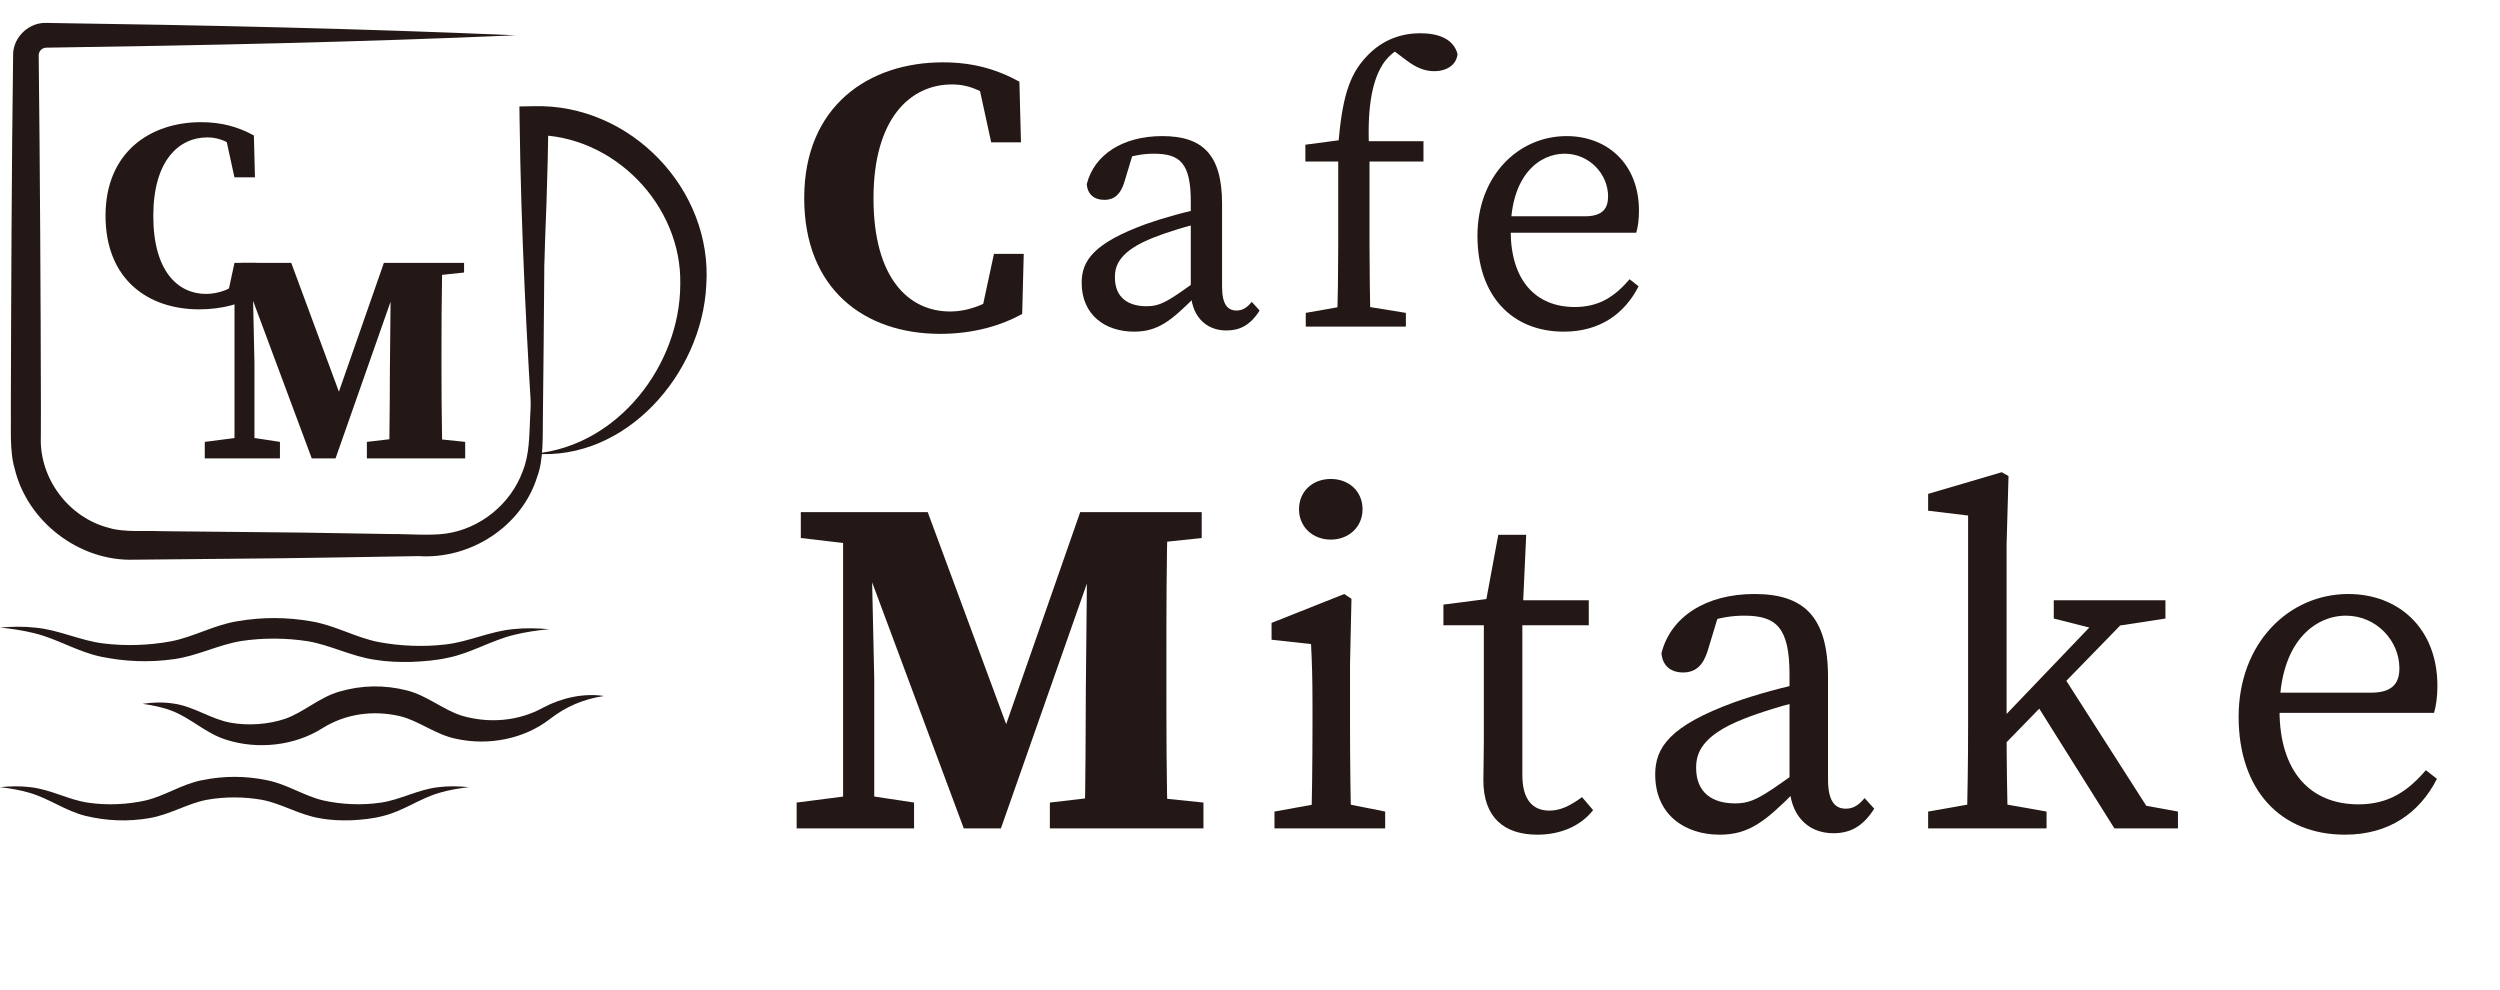
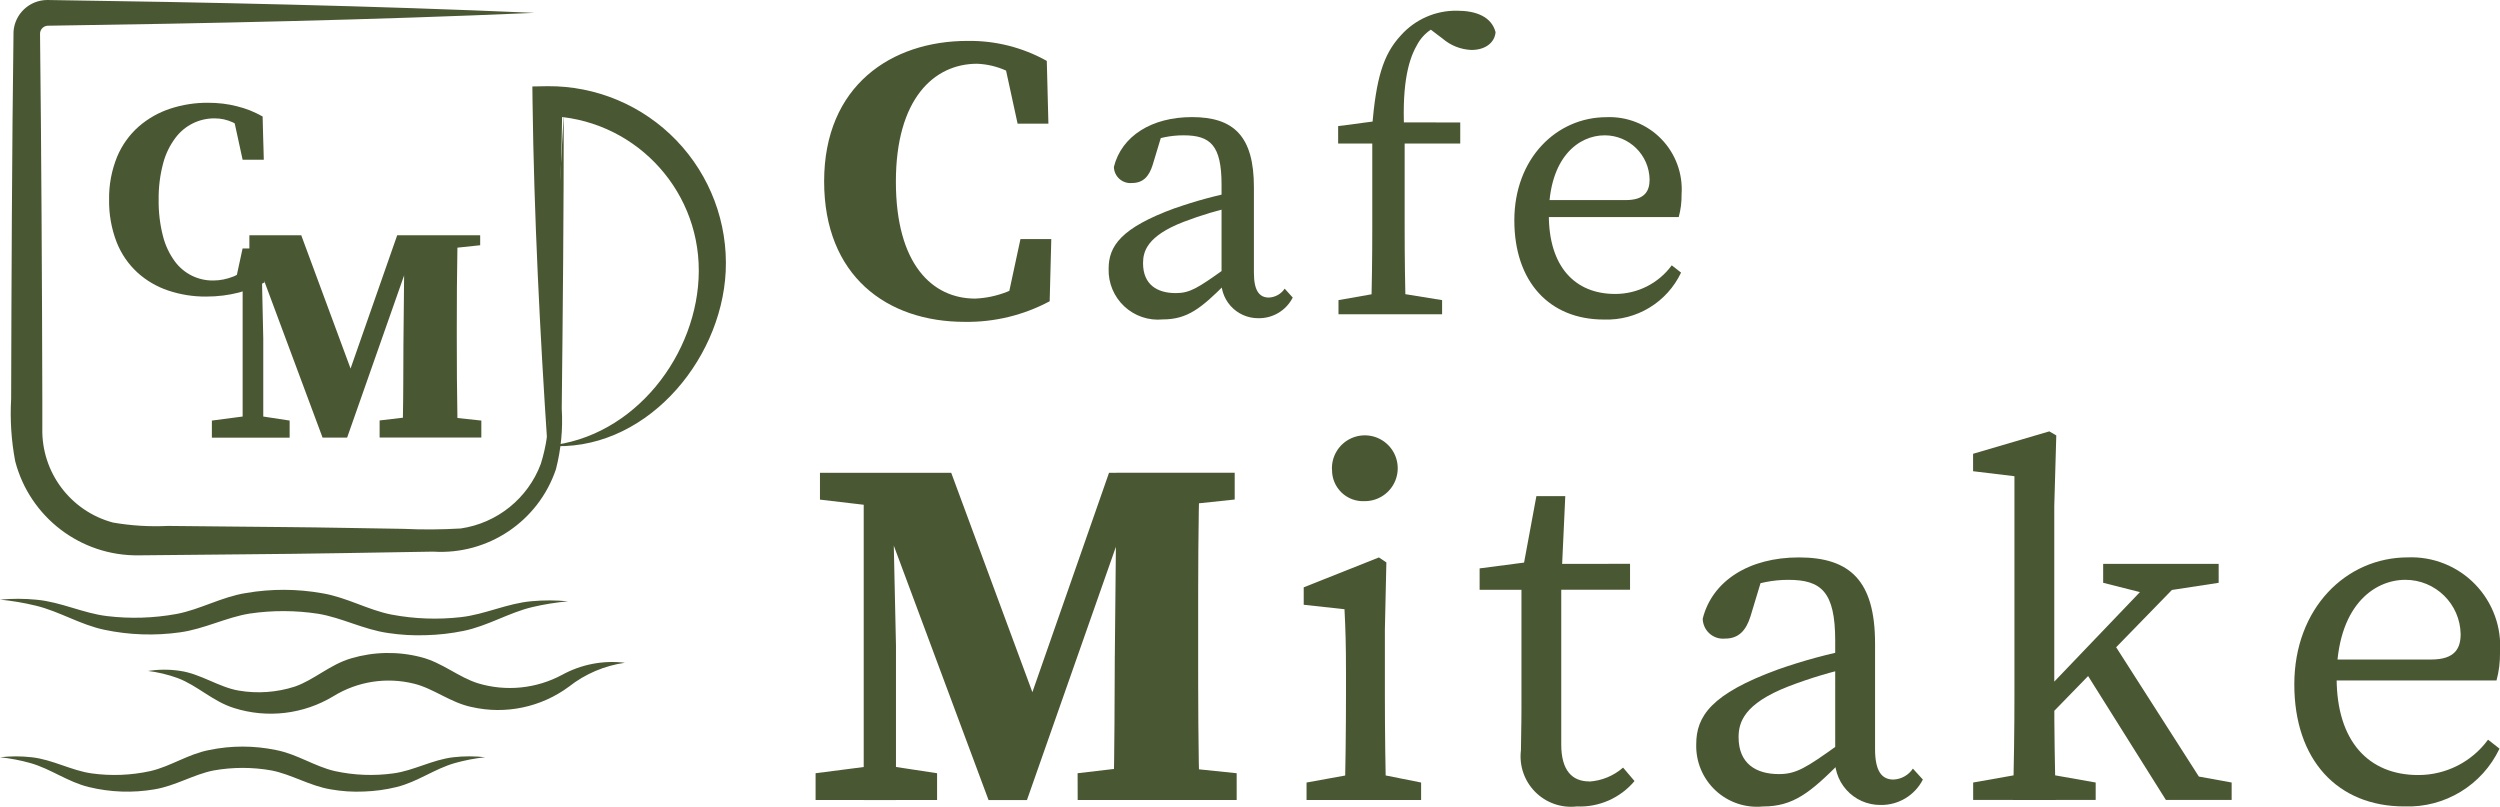
- <svg xmlns="http://www.w3.org/2000/svg" id="_レイヤー_1" width="140.935mm" height="55.792mm" viewBox="0 0 399.5 158.152">
-   <path d="m22.792,112.472c1.614-.243,3.287-.305,4.965-.035,3.201.439,6.04,2.53,9.104,3.053,2.802.504,6.015.28,8.687-.618,2.991-1.042,5.414-3.405,8.693-4.358,3.597-1.039,7.139-1.097,10.77-.185,3.308.843,5.811,3.12,8.835,4.058,4.277,1.236,8.97.889,12.953-1.308,2.898-1.545,6.43-2.357,9.708-1.858-3.246.494-6.05,1.669-8.633,3.681-4.154,3.22-9.844,4.296-15.01,3.157-3.282-.671-5.931-2.886-8.955-3.617-4.227-.976-8.631-.42-12.396,1.93-4.435,2.816-10.352,3.453-15.381,1.835-3.292-1.03-5.588-3.444-8.685-4.622-1.454-.569-3.037-.879-4.658-1.112h0Z" style="fill:#231815;" />
-   <path d="m0,125.787c1.609-.154,3.249-.204,4.893.012,3.198.346,6.143,2.059,9.26,2.482,2.961.428,6.177.288,9.078-.359,3.103-.714,5.828-2.633,9.097-3.255,3.445-.699,6.819-.702,10.263,0,3.268.625,5.995,2.538,9.097,3.253,2.901.642,6.117.786,9.077.356,3.116-.422,6.062-2.134,9.26-2.479,1.644-.215,3.284-.164,4.893-.009-1.609.193-3.195.456-4.705.905-3.144.902-5.75,2.908-9.003,3.701-1.654.44-3.349.598-5.022.687-1.674.051-3.387,0-5.097-.33-3.243-.53-6.078-2.324-9.166-2.927-2.862-.524-6.071-.528-8.933-.003-3.089.603-5.923,2.392-9.166,2.925-3.406.581-6.775.441-10.118-.357-3.252-.792-5.859-2.797-9.003-3.699-1.51-.448-3.096-.711-4.705-.902h0Z" style="fill:#231815;" />
-   <path d="m.006,100.279c1.87-.148,3.766-.195,5.665.02,3.722.345,7.215,2.098,10.867,2.525,3.517.438,7.258.31,10.728-.328,3.649-.687,6.959-2.641,10.746-3.237,3.938-.664,7.803-.656,11.736.035,3.782.621,7.082,2.59,10.725,3.3,3.466.655,7.205.81,10.724.391,3.654-.404,7.158-2.134,10.882-2.456,1.901-.202,3.796-.143,5.665.017-1.87.188-3.721.442-5.507.884-3.685.873-6.892,2.92-10.667,3.686-1.911.426-3.853.572-5.777.656-1.925.044-3.881-.008-5.838-.332-3.761-.527-7.156-2.369-10.786-2.972-3.432-.539-7.168-.554-10.603-.035-3.634.581-7.039,2.397-10.803,2.905-3.904.549-7.765.397-11.612-.395-3.77-.788-6.965-2.853-10.644-3.749-1.784-.452-3.634-.717-5.502-.915H.006Z" style="fill:#231815;" />
-   <path d="m82.403,5.639c-25.021,1.091-50.042,1.618-75.065,1.981-.686.035-1.216.65-1.155,1.326.201,17.331.321,38.967.352,56.308,0,0-.012,4.55-.012,4.55-.261,6.666,4.475,12.949,10.931,14.561,2.241.729,6.106.409,8.481.521,0,0,9.1.091,9.1.091,6.067.073,12.134.092,18.201.212l9.1.15c2.473-.034,6.396.29,8.819-.058,5.514-.726,10.438-4.697,12.363-9.949,1.102-2.743,1.043-5.645,1.195-8.601.694-15.072,1.493-30.428,2.351-45.466-.009,15.058-.139,30.425-.312,45.498-.04,2.8.124,6.725-.896,9.384-2.454,7.991-10.691,13.273-18.971,12.72-2.823.039-10.71.182-13.65.225-10.326.183-21.493.219-31.851.348-8.709.278-17.01-6.056-19.042-14.548-.854-2.839-.54-6.728-.612-9.637.046-17.499.128-39.226.368-56.712.114-2.682,2.541-4.942,5.214-4.882,25.031.356,50.06.89,75.09,1.979h0Z" style="fill:#231815;" />
-   <path d="m85.335,72.501c-1.156-17.274-2.083-35.821-2.304-53.227,0,0-.032-2.263-.032-2.263,0,0,2.336-.041,2.336-.041,15.378-.419,28.586,13.248,27.527,28.616-.697,14.153-12.828,28.103-27.527,26.916h0Zm0,0c13.466-1.211,23.338-14.213,23.371-27.039.293-12.703-10.689-23.955-23.371-23.884,0,0,2.304-2.304,2.304-2.304-.202,16.878-1.328,36.326-2.304,53.227h0Z" style="fill:#231815;" />
-   <path d="m160.92,46.225v3.212l-4.19.92,2.104-9.791h4.76l-.25,9.604c-3.352,1.854-7.754,3.181-13.121,3.181-12.039,0-21.711-7.096-21.711-21.694,0-14.8,10.408-21.695,22.145-21.695,4.728,0,8.535,1.058,12.243,3.09l.25,9.694h-4.759l-2.149-9.881,4.191.965v3.452c-2.977-2.682-5.484-3.789-8.304-3.789-6.679,0-12.544,5.435-12.544,18.209s5.629,18.073,12.242,18.073c3.112,0,6.165-1.288,9.096-3.549Z" style="fill:#231815;" />
-   <path d="m183.099,35.812c2.625-.938,6.562-2.062,9.688-2.625v2.25c-2.812.562-6.5,1.75-8.375,2.5-5.625,2.188-6.25,4.562-6.25,6.375,0,3.312,2.188,4.625,5.062,4.625,2.188,0,3.438-.812,7.375-3.625l1.25-.938.875,1.312-1.812,1.812c-3.75,3.75-5.875,5.5-9.688,5.5-4.562,0-8.375-2.625-8.375-7.812,0-3.5,1.875-6.312,10.25-9.375Zm7.188,10.625v-14.25c0-6.125-1.75-7.625-5.875-7.625-1.438,0-3.312.188-5.625,1.125l2.5-1.938-1.625,5.375c-.562,1.812-1.5,2.812-3.188,2.812s-2.688-.938-2.812-2.5c1.188-4.75,5.812-7.688,12.062-7.688,6.438,0,9.562,2.938,9.562,10.812v13.25c0,2.812.875,3.812,2.312,3.812,1.062,0,1.75-.562,2.438-1.375l1.25,1.375c-1.5,2.375-3.188,3.188-5.312,3.188-3.438,0-5.688-2.5-5.688-6.375Z" style="fill:#231815;" />
-   <path d="m213.848,25.812h-5.25v-2.688l7.062-.938-1.812.938c.625-7.188,1.625-11,4.438-14,2.688-2.938,5.875-3.812,8.688-3.812,2.938,0,5.312.938,5.938,3.312-.125,1.562-1.5,2.75-3.75,2.75-1.562,0-2.938-.625-4.438-1.75l-3.062-2.312,5.25-1.25,1.438,1.875c-.688-.375-1.688-.75-2.438-.75-1.875,0-4,1.375-5.188,3.5-1.438,2.5-2.375,6.688-1.875,14.312v14.062c0,4.375.062,8.75.188,13.125h-5.375c.125-4.375.188-8.75.188-13.125v-13.25Zm10.812,24.188v2.188h-16v-2.188l7.062-1.25h1.25l7.688,1.25Zm2.812-27.438v3.25h-11.125v-3.25h11.125Z" style="fill:#231815;" />
-   <path d="m261.909,33.687c0,1.438-.188,2.688-.438,3.5h-23.062v-2.625h14.875c3,0,3.688-1.438,3.688-3.188,0-3.562-3-6.812-6.938-6.812-4,0-8.625,3.375-8.625,12.312,0,7.938,4,12.188,10.25,12.188,4,0,6.5-1.812,8.75-4.438l1.438,1.125c-2.25,4.438-6.25,7.25-11.938,7.25-8.375,0-13.812-5.812-13.812-15.312,0-9.562,6.5-15.938,14.25-15.938,6.438,0,11.562,4.375,11.562,11.938Z" style="fill:#231815;" />
-   <path d="m127.303,128.251l8.965-1.154h2.204l7.594,1.154v4.131h-18.763v-4.131Zm.666-46.406h10.986l.111,5.285h-1.256l-9.841-1.154v-4.131Zm6.756,0h4.396l.582,26.641v23.896h-4.978v-50.537Zm.465,0h13.062l13.851,37.438h-2.561l13.073-37.438h5.075l-17.745,50.537h-5.933l-18.822-50.537Zm32.578,46.406l9.841-1.154h3.537l11.165,1.154v4.131h-24.543v-4.131Zm5.749-18.104l.277-28.302h12.827c-.23,7.88-.23,15.88-.23,23.845v2.848c0,8.033,0,16.033.23,23.845h-13.335c.23-7.88.175-15.88.23-22.235Zm6.415-28.302h12.101v4.131l-10.887,1.154h-1.214v-5.285Z" style="fill:#231815;" />
-   <path d="m209.505,132.382c.154-3.461.23-11.384.23-16.153v-3.615c0-4.23-.076-6.615-.23-9.691l-6.308-.692v-2.692l11.615-4.615,1.153.77-.23,10.384v10.153c0,4.77.077,12.692.23,16.153h-6.461Zm11.846-2.692v2.692h-17.691v-2.692l8.461-1.538h1.538l7.692,1.538Zm-13.769-48.306c0-2.923,2.23-4.846,5.076-4.846s5.077,1.923,5.077,4.846c0,2.847-2.23,4.847-5.077,4.847s-5.076-2-5.076-4.847Z" style="fill:#231815;" />
-   <path d="m247.58,129.537c1.692,0,3.23-.692,5.23-2.154l1.77,2.077c-1.923,2.461-5.077,3.923-8.923,3.923-5.308,0-8.615-2.77-8.615-8.692,0-1.846.077-3.461.077-6.461v-18.307h-6.461v-3.308l9.538-1.23-3.077,2.538,2.308-12.461h4.462l-.616,13.461v24.922c0,4,1.692,5.692,4.308,5.692Zm6.308-33.614v4h-13.691v-4h13.691Z" style="fill:#231815;" />
-   <path d="m277.119,112.229c3.23-1.153,8.076-2.538,11.922-3.23v2.77c-3.461.692-7.999,2.153-10.307,3.076-6.923,2.692-7.692,5.615-7.692,7.847,0,4.076,2.692,5.691,6.23,5.691,2.692,0,4.23-1,9.077-4.461l1.538-1.154,1.077,1.615-2.231,2.231c-4.614,4.615-7.229,6.769-11.922,6.769-5.615,0-10.308-3.23-10.308-9.615,0-4.308,2.308-7.769,12.615-11.538Zm8.846,13.077v-17.538c0-7.538-2.154-9.384-7.23-9.384-1.77,0-4.077.23-6.923,1.384l3.077-2.384-2,6.614c-.692,2.231-1.847,3.462-3.923,3.462s-3.308-1.154-3.462-3.077c1.462-5.846,7.153-9.461,14.846-9.461,7.923,0,11.769,3.615,11.769,13.308v16.307c0,3.461,1.077,4.692,2.846,4.692,1.308,0,2.154-.692,3-1.692l1.539,1.692c-1.847,2.923-3.923,3.923-6.538,3.923-4.231,0-7-3.077-7-7.846Z" style="fill:#231815;" />
-   <path d="m319.887,75.461l1.077.616-.308,10.922v29.229c0,5.385.077,10.769.23,16.153h-6.615c.154-5.385.231-10.769.231-16.153v-33.845l-6.385-.769v-2.692l11.769-3.462Zm7.153,54.229v2.692h-18.922v-2.692l8.692-1.538h1.538l8.691,1.538Zm15.692-33.768l-25.153,25.845v-4.461l20.461-21.384h4.692Zm-3.154,32.229l8.461,1.538v2.692h-10.153l-12.845-20.461,4.307-4.461,15.153,23.691-4.923-3Zm-4.384-27.537l-7-1.77v-2.923h17.846v2.923l-8.538,1.308-2.308.462Z" style="fill:#231815;" />
-   <path d="m389.5,109.614c0,1.77-.23,3.308-.538,4.308h-28.383v-3.23h18.307c3.692,0,4.538-1.77,4.538-3.923,0-4.385-3.692-8.384-8.538-8.384-4.923,0-10.615,4.153-10.615,15.152,0,9.77,4.923,15,12.615,15,4.923,0,7.999-2.23,10.769-5.462l1.77,1.385c-2.77,5.461-7.692,8.923-14.692,8.923-10.307,0-16.999-7.153-16.999-18.846,0-11.769,8-19.614,17.538-19.614,7.923,0,14.229,5.385,14.229,14.691Z" style="fill:#231815;" />
-   <path d="m70.547,57.994v-1.822c0-4.089.02-8.182.096-12.249l3.516-.373v-1.541h-12.816l-7.188,20.585-7.615-20.585h-8.027v3.184h-1.041v24.808l-4.751.612v2.645h12.011v-2.645l-4.073-.62v-12.034l-.216-9.877,9.377,25.176h3.797l8.794-25.044-.106,10.809c-.028,3.245-.015,7.16-.082,11.168l-3.597.422v2.645h15.71v-2.645l-3.693-.382c-.076-4.037-.096-8.122-.096-12.237Z" style="fill:#231815;" />
-   <path d="m37.467,42.009l-.064.297-.363,1.688-.363,1.688-.089.414c-.158.072-.314.17-.473.233-.523.208-1.051.368-1.581.476-.53.107-1.064.163-1.6.163-1.14,0-2.237-.23-3.242-.713s-1.917-1.217-2.688-2.226c-.77-1.009-1.397-2.292-1.832-3.871-.435-1.579-.678-3.455-.678-5.648s.253-4.087.704-5.676c.451-1.59,1.101-2.884,1.894-3.903.793-1.019,1.73-1.763,2.757-2.251,1.026-.489,2.143-.723,3.294-.723.486,0,.959.048,1.426.148.467.101.93.254,1.396.465.091.041.184.112.275.158l.109.499.371,1.703.37,1.703.37,1.703h3.281l-.043-1.671-.043-1.671-.043-1.671-.043-1.671c-.639-.35-1.283-.658-1.939-.923-.656-.265-1.326-.488-2.018-.666-.692-.179-1.405-.314-2.149-.404s-1.519-.136-2.334-.136c-2.023,0-3.988.297-5.799.902-1.81.605-3.466,1.518-4.869,2.749-1.403,1.232-2.553,2.782-3.352,4.663-.799,1.88-1.248,4.09-1.248,6.641,0,2.516.417,4.709,1.172,6.583.755,1.874,1.848,3.429,3.2,4.669,1.352,1.24,2.964,2.166,4.756,2.782s3.765.921,5.84.921c.925,0,1.808-.057,2.649-.163.841-.106,1.639-.26,2.394-.454s1.467-.428,2.134-.694c.667-.266,1.29-.562,1.868-.882l.043-1.655.043-1.655.043-1.656.007-.265h-3.543Z" style="fill:#231815;" />
+ <svg xmlns="http://www.w3.org/2000/svg" width="124" height="40" viewBox="0 0 124 40">
+   <g id="ico_cafemitake-logo" transform="translate(0 -3.66)">
+     <path id="パス_1517" data-name="パス 1517" d="M22.79,110.581a5.171,5.171,0,0,1,1.595-.011c1.028.141,1.94.813,2.924.98a5.853,5.853,0,0,0,2.79-.2c.961-.335,1.739-1.094,2.792-1.4a6.483,6.483,0,0,1,3.459-.059c1.062.271,1.866,1,2.837,1.3a5.474,5.474,0,0,0,4.16-.42,5.156,5.156,0,0,1,3.118-.6,5.792,5.792,0,0,0-2.773,1.182,5.9,5.9,0,0,1-4.821,1.014c-1.054-.215-1.9-.927-2.876-1.162a5.22,5.22,0,0,0-3.981.62,6.012,6.012,0,0,1-4.94.589c-1.057-.331-1.795-1.106-2.789-1.484a6.737,6.737,0,0,0-1.5-.357h0Z" transform="translate(-15.47 -73.637)" fill="#4a5733" />
+     <path id="パス_1518" data-name="パス 1518" d="M0,124.67a6.951,6.951,0,0,1,1.571,0c1.027.111,1.973.661,2.974.8a8.273,8.273,0,0,0,2.915-.115c1-.229,1.872-.846,2.922-1.045a8.133,8.133,0,0,1,3.3,0c1.05.2,1.925.815,2.922,1.045a8.294,8.294,0,0,0,2.915.114c1-.136,1.947-.685,2.974-.8a6.95,6.95,0,0,1,1.571,0,9.115,9.115,0,0,0-1.511.291c-1.01.29-1.847.934-2.891,1.189a7.871,7.871,0,0,1-1.613.221,7.413,7.413,0,0,1-1.637-.106c-1.042-.17-1.952-.746-2.944-.94a8.207,8.207,0,0,0-2.869,0c-.992.194-1.9.768-2.944.939a8.033,8.033,0,0,1-3.249-.115c-1.044-.254-1.882-.9-2.891-1.188A9.08,9.08,0,0,0,0,124.67H0Z" transform="translate(0 -83.45)" fill="#4a5733" />
+     <path id="パス_1519" data-name="パス 1519" d="M.005,99.253a9.489,9.489,0,0,1,1.819.006c1.2.111,2.317.674,3.49.811a11.516,11.516,0,0,0,3.445-.105c1.172-.221,2.235-.848,3.451-1.04a10.963,10.963,0,0,1,3.769.011c1.215.2,2.274.832,3.444,1.06a11.531,11.531,0,0,0,3.444.126c1.174-.13,2.3-.685,3.495-.789a9.51,9.51,0,0,1,1.819.005,12.625,12.625,0,0,0-1.769.284c-1.183.28-2.213.938-3.426,1.184a10.624,10.624,0,0,1-1.855.211,10.034,10.034,0,0,1-1.875-.107c-1.208-.169-2.3-.761-3.464-.954a11.439,11.439,0,0,0-3.405-.011c-1.167.187-2.261.77-3.469.933a10.848,10.848,0,0,1-3.729-.127c-1.211-.253-2.237-.916-3.418-1.2A12.614,12.614,0,0,0,0,99.253h0Z" transform="translate(-0.003 -65.852)" fill="#4a5733" />
+     <path id="パス_1520" data-name="パス 1520" d="M27.639,4.3c-8.036.35-16.071.52-24.108.636a.4.4,0,0,0-.371.426c.065,5.566.1,12.515.113,18.084l0,1.461A4.728,4.728,0,0,0,6.78,29.579a12.422,12.422,0,0,0,2.724.167l2.923.029c1.948.023,3.9.03,5.845.068l2.923.048a26.508,26.508,0,0,0,2.832-.019,5.015,5.015,0,0,0,3.97-3.2,8.378,8.378,0,0,0,.384-2.762c.223-4.84.479-9.772.755-14.6,0,4.836-.045,9.771-.1,14.612a9.678,9.678,0,0,1-.288,3.014,6.023,6.023,0,0,1-6.093,4.085c-.907.013-3.44.058-4.384.072-3.316.059-6.9.07-10.229.112a6.241,6.241,0,0,1-6.115-4.672,12.766,12.766,0,0,1-.2-3.095c.015-5.62.041-12.6.118-18.213A1.682,1.682,0,0,1,3.523,3.66c8.039.114,16.077.286,24.116.636h0Z" transform="translate(-1.174 0)" fill="#4a5733" />
+     <path id="パス_1521" data-name="パス 1521" d="M83.749,34.8c-.371-5.548-.669-11.5-.74-17.094L83,16.977l.75-.013a8.778,8.778,0,0,1,8.84,9.19c-.224,4.545-4.12,9.025-8.84,8.644h0Zm0,0c4.325-.389,7.5-4.565,7.506-8.684a7.662,7.662,0,0,0-7.506-7.671l.74-.74c-.065,5.42-.426,11.666-.74,17.094Z" transform="translate(-56.595 -9.029)" fill="#4a5733" />
+     <path id="パス_1522" data-name="パス 1522" d="M138.92,21.608V22.64l-1.346.3.676-3.144h1.529l-.08,3.084a8.649,8.649,0,0,1-4.214,1.022c-3.866,0-6.973-2.279-6.973-6.967,0-4.753,3.343-6.968,7.112-6.968a7.816,7.816,0,0,1,3.932.992l.08,3.113h-1.528l-.69-3.173,1.346.31v1.109A3.862,3.862,0,0,0,136.1,11.1c-2.145,0-4.029,1.745-4.029,5.848s1.808,5.8,3.932,5.8a4.818,4.818,0,0,0,2.921-1.14Z" transform="translate(-87.635 -4.278)" fill="#4a5733" />
+     <path id="パス_1523" data-name="パス 1523" d="M176.141,26.265a21.888,21.888,0,0,1,3.111-.843v.723a18.18,18.18,0,0,0-2.69.8c-1.807.7-2.007,1.465-2.007,2.047,0,1.064.7,1.485,1.626,1.485.7,0,1.1-.261,2.369-1.164l.4-.3.281.421-.582.582c-1.2,1.2-1.887,1.766-3.111,1.766a2.449,2.449,0,0,1-2.69-2.509c0-1.124.6-2.027,3.292-3.011Zm2.308,3.412V25.1c0-1.967-.562-2.449-1.887-2.449a4.674,4.674,0,0,0-1.807.361l.8-.622-.522,1.726c-.18.582-.482.9-1.024.9a.819.819,0,0,1-.9-.8c.382-1.525,1.867-2.469,3.874-2.469,2.068,0,3.071.944,3.071,3.472v4.255c0,.9.281,1.224.743,1.224a.994.994,0,0,0,.783-.442l.4.442a1.875,1.875,0,0,1-1.706,1.024,1.826,1.826,0,0,1-1.827-2.047Z" transform="translate(-117.86 -12.279)" fill="#4a5733" />
+     <path id="パス_1524" data-name="パス 1524" d="M210.284,11.9H208.6v-.863l2.268-.3-.582.3c.2-2.308.522-3.533,1.425-4.5a3.658,3.658,0,0,1,2.79-1.224c.944,0,1.706.3,1.907,1.064-.04.5-.482.883-1.2.883a2.336,2.336,0,0,1-1.425-.562l-.983-.743,1.686-.4.462.6a1.871,1.871,0,0,0-.783-.241,2.074,2.074,0,0,0-1.666,1.124c-.462.8-.763,2.148-.6,4.6v4.516q0,2.108.06,4.215h-1.726q.06-2.108.06-4.215V11.9Zm3.472,7.768v.7h-5.139v-.7l2.268-.4h.4Zm.9-8.812V11.9h-3.573V10.852Z" transform="translate(-142.228 -1.122)" fill="#4a5733" />
+     <path id="パス_1525" data-name="パス 1525" d="M244.387,25.583a4.044,4.044,0,0,1-.141,1.124H236.84v-.843h4.777c.963,0,1.184-.462,1.184-1.024a2.228,2.228,0,0,0-2.228-2.188c-1.285,0-2.77,1.084-2.77,3.954,0,2.549,1.285,3.914,3.292,3.914A3.475,3.475,0,0,0,243.9,29.1l.462.361a4.076,4.076,0,0,1-3.834,2.328c-2.69,0-4.436-1.867-4.436-4.918,0-3.071,2.088-5.119,4.576-5.119A3.582,3.582,0,0,1,244.387,25.583Z" transform="translate(-160.981 -12.28)" fill="#4a5733" />
+     <path id="パス_1526" data-name="パス 1526" d="M127.3,96.749l2.879-.371h.708l2.439.371v1.327H127.3Zm.214-14.9h3.528l.036,1.7h-.4l-3.161-.371V81.845Zm2.17,0H131.1l.187,8.556v7.674h-1.6V81.845Zm.149,0h4.195l4.448,12.023h-.822l4.2-12.023h1.63l-5.7,16.23h-1.905l-6.045-16.23Zm10.463,14.9,3.161-.371H144.6l3.586.371v1.327H140.3Zm1.846-5.814.089-9.089h4.119c-.074,2.531-.074,5.1-.074,7.658v.915c0,2.58,0,5.149.074,7.658h-4.283c.074-2.531.056-5.1.074-7.141Zm2.06-9.089h3.886v1.327l-3.5.371h-.39Z" transform="translate(-86.847 -54.737)" fill="#4a5733" />
+     <path id="パス_1527" data-name="パス 1527" d="M205.223,94.473c.049-1.112.074-3.656.074-5.188V88.124c0-1.358-.024-2.124-.074-3.112L203.2,84.79v-.865l3.73-1.482.37.247-.074,3.335v3.261c0,1.532.025,4.076.074,5.188h-2.075Zm3.8-.865v.865h-5.682v-.865l2.717-.494h.494Zm-4.422-15.514a1.632,1.632,0,1,1,1.63,1.557A1.538,1.538,0,0,1,204.605,78.094Z" transform="translate(-138.536 -51.134)" fill="#4a5733" />
+     <path id="パス_1528" data-name="パス 1528" d="M236.093,99.617a2.816,2.816,0,0,0,1.68-.692l.568.667a3.532,3.532,0,0,1-2.866,1.26,2.5,2.5,0,0,1-2.767-2.792c0-.593.025-1.112.025-2.075V90.106h-2.075V89.044l3.063-.4-.988.815.741-4h1.433l-.2,4.323v8c0,1.285.543,1.828,1.384,1.828Zm2.026-10.8v1.285h-4.4V88.822Z" transform="translate(-157.269 -57.192)" fill="#4a5733" />
+     <path id="パス_1529" data-name="パス 1529" d="M268.555,100.48a26.964,26.964,0,0,1,3.829-1.037v.89a22.389,22.389,0,0,0-3.31.988c-2.223.865-2.47,1.8-2.47,2.52,0,1.309.865,1.828,2,1.828.865,0,1.358-.321,2.915-1.433l.494-.371.346.519-.716.717c-1.482,1.482-2.322,2.174-3.829,2.174a3.014,3.014,0,0,1-3.311-3.088c0-1.384.741-2.5,4.051-3.706Zm2.841,4.2V99.048c0-2.421-.692-3.014-2.322-3.014a5.745,5.745,0,0,0-2.223.444l.988-.766-.642,2.124c-.222.716-.593,1.112-1.26,1.112a1.009,1.009,0,0,1-1.112-.988c.47-1.877,2.3-3.038,4.768-3.038,2.544,0,3.78,1.161,3.78,4.274v5.237c0,1.112.346,1.507.914,1.507a1.222,1.222,0,0,0,.963-.543l.494.543a2.307,2.307,0,0,1-2.1,1.26,2.247,2.247,0,0,1-2.248-2.52Z" transform="translate(-180.37 -63.614)" fill="#4a5733" />
+     <path id="パス_1530" data-name="パス 1530" d="M311.9,75.46l.346.2-.1,3.508v9.387q0,2.594.074,5.188h-2.124q.074-2.594.074-5.188V77.683l-2.051-.247v-.865l3.78-1.112Zm2.3,17.416v.865h-6.077v-.865l2.791-.494h.494l2.791.494Zm5.04-10.845-8.078,8.3V88.9l6.571-6.868Zm-1.013,10.351,2.717.494v.865h-3.261l-4.125-6.571,1.383-1.433,4.866,7.609-1.581-.963Zm-1.408-8.844-2.248-.568v-.939H320.3v.939l-2.742.42Z" transform="translate(-210.254 -50.403)" fill="#4a5733" />
+     <path id="パス_1531" data-name="パス 1531" d="M367.936,99.641a4.978,4.978,0,0,1-.173,1.384h-9.115V99.987h5.879c1.186,0,1.457-.568,1.457-1.26a2.741,2.741,0,0,0-2.742-2.693c-1.581,0-3.409,1.334-3.409,4.866,0,3.138,1.581,4.817,4.051,4.817a4.277,4.277,0,0,0,3.459-1.754l.568.445a5.018,5.018,0,0,1-4.718,2.866c-3.31,0-5.459-2.3-5.459-6.053,0-3.78,2.569-6.3,5.632-6.3a4.409,4.409,0,0,1,4.57,4.718Z" transform="translate(-243.936 -63.615)" fill="#4a5733" />
+     <path id="パス_1532" data-name="パス 1532" d="M44.869,47.143v-.585c0-1.313.006-2.628.031-3.934l1.129-.12v-.495H41.913L39.6,48.62l-2.446-6.611H34.581v1.023h-.334V51l-1.526.2v.849h3.857V51.2L35.27,51V47.131L35.2,43.959l3.011,8.085h1.219L42.256,44l-.034,3.471c-.009,1.042,0,2.3-.026,3.587l-1.155.136v.849h5.045V51.2L44.9,51.073c-.024-1.3-.031-2.608-.031-3.93Z" transform="translate(-22.212 -26.68)" fill="#4a5733" />
+     <path id="パス_1533" data-name="パス 1533" d="M23.479,26.745l-.021.1-.117.542-.117.542-.029.133c-.051.023-.1.055-.152.075a2.991,2.991,0,0,1-.508.153,2.593,2.593,0,0,1-.514.052,2.323,2.323,0,0,1-1.9-.944,3.61,3.61,0,0,1-.588-1.243,6.852,6.852,0,0,1-.218-1.814,6.708,6.708,0,0,1,.226-1.823,3.637,3.637,0,0,1,.608-1.253A2.4,2.4,0,0,1,22.09,20.3a2.176,2.176,0,0,1,.458.048A2.22,2.22,0,0,1,23,20.5c.029.013.059.036.088.051l.035.16.119.547.119.547.119.547H24.53l-.014-.537L24.5,21.28l-.014-.537-.014-.537a5.878,5.878,0,0,0-.623-.3A5.154,5.154,0,0,0,23.2,19.7a5.278,5.278,0,0,0-.69-.13,6.229,6.229,0,0,0-.75-.044,5.885,5.885,0,0,0-1.862.29,4.536,4.536,0,0,0-1.564.883,4.112,4.112,0,0,0-1.077,1.5,5.414,5.414,0,0,0-.4,2.133,5.627,5.627,0,0,0,.376,2.114,4.08,4.08,0,0,0,1.028,1.5,4.317,4.317,0,0,0,1.527.893,5.77,5.77,0,0,0,1.876.3,6.8,6.8,0,0,0,.851-.052,6.206,6.206,0,0,0,.769-.146,5.637,5.637,0,0,0,.685-.223,5.264,5.264,0,0,0,.6-.283l.014-.532.014-.532.014-.532,0-.085H23.479Z" transform="translate(-11.446 -10.769)" fill="#4a5733" />
+   </g>
</svg>
